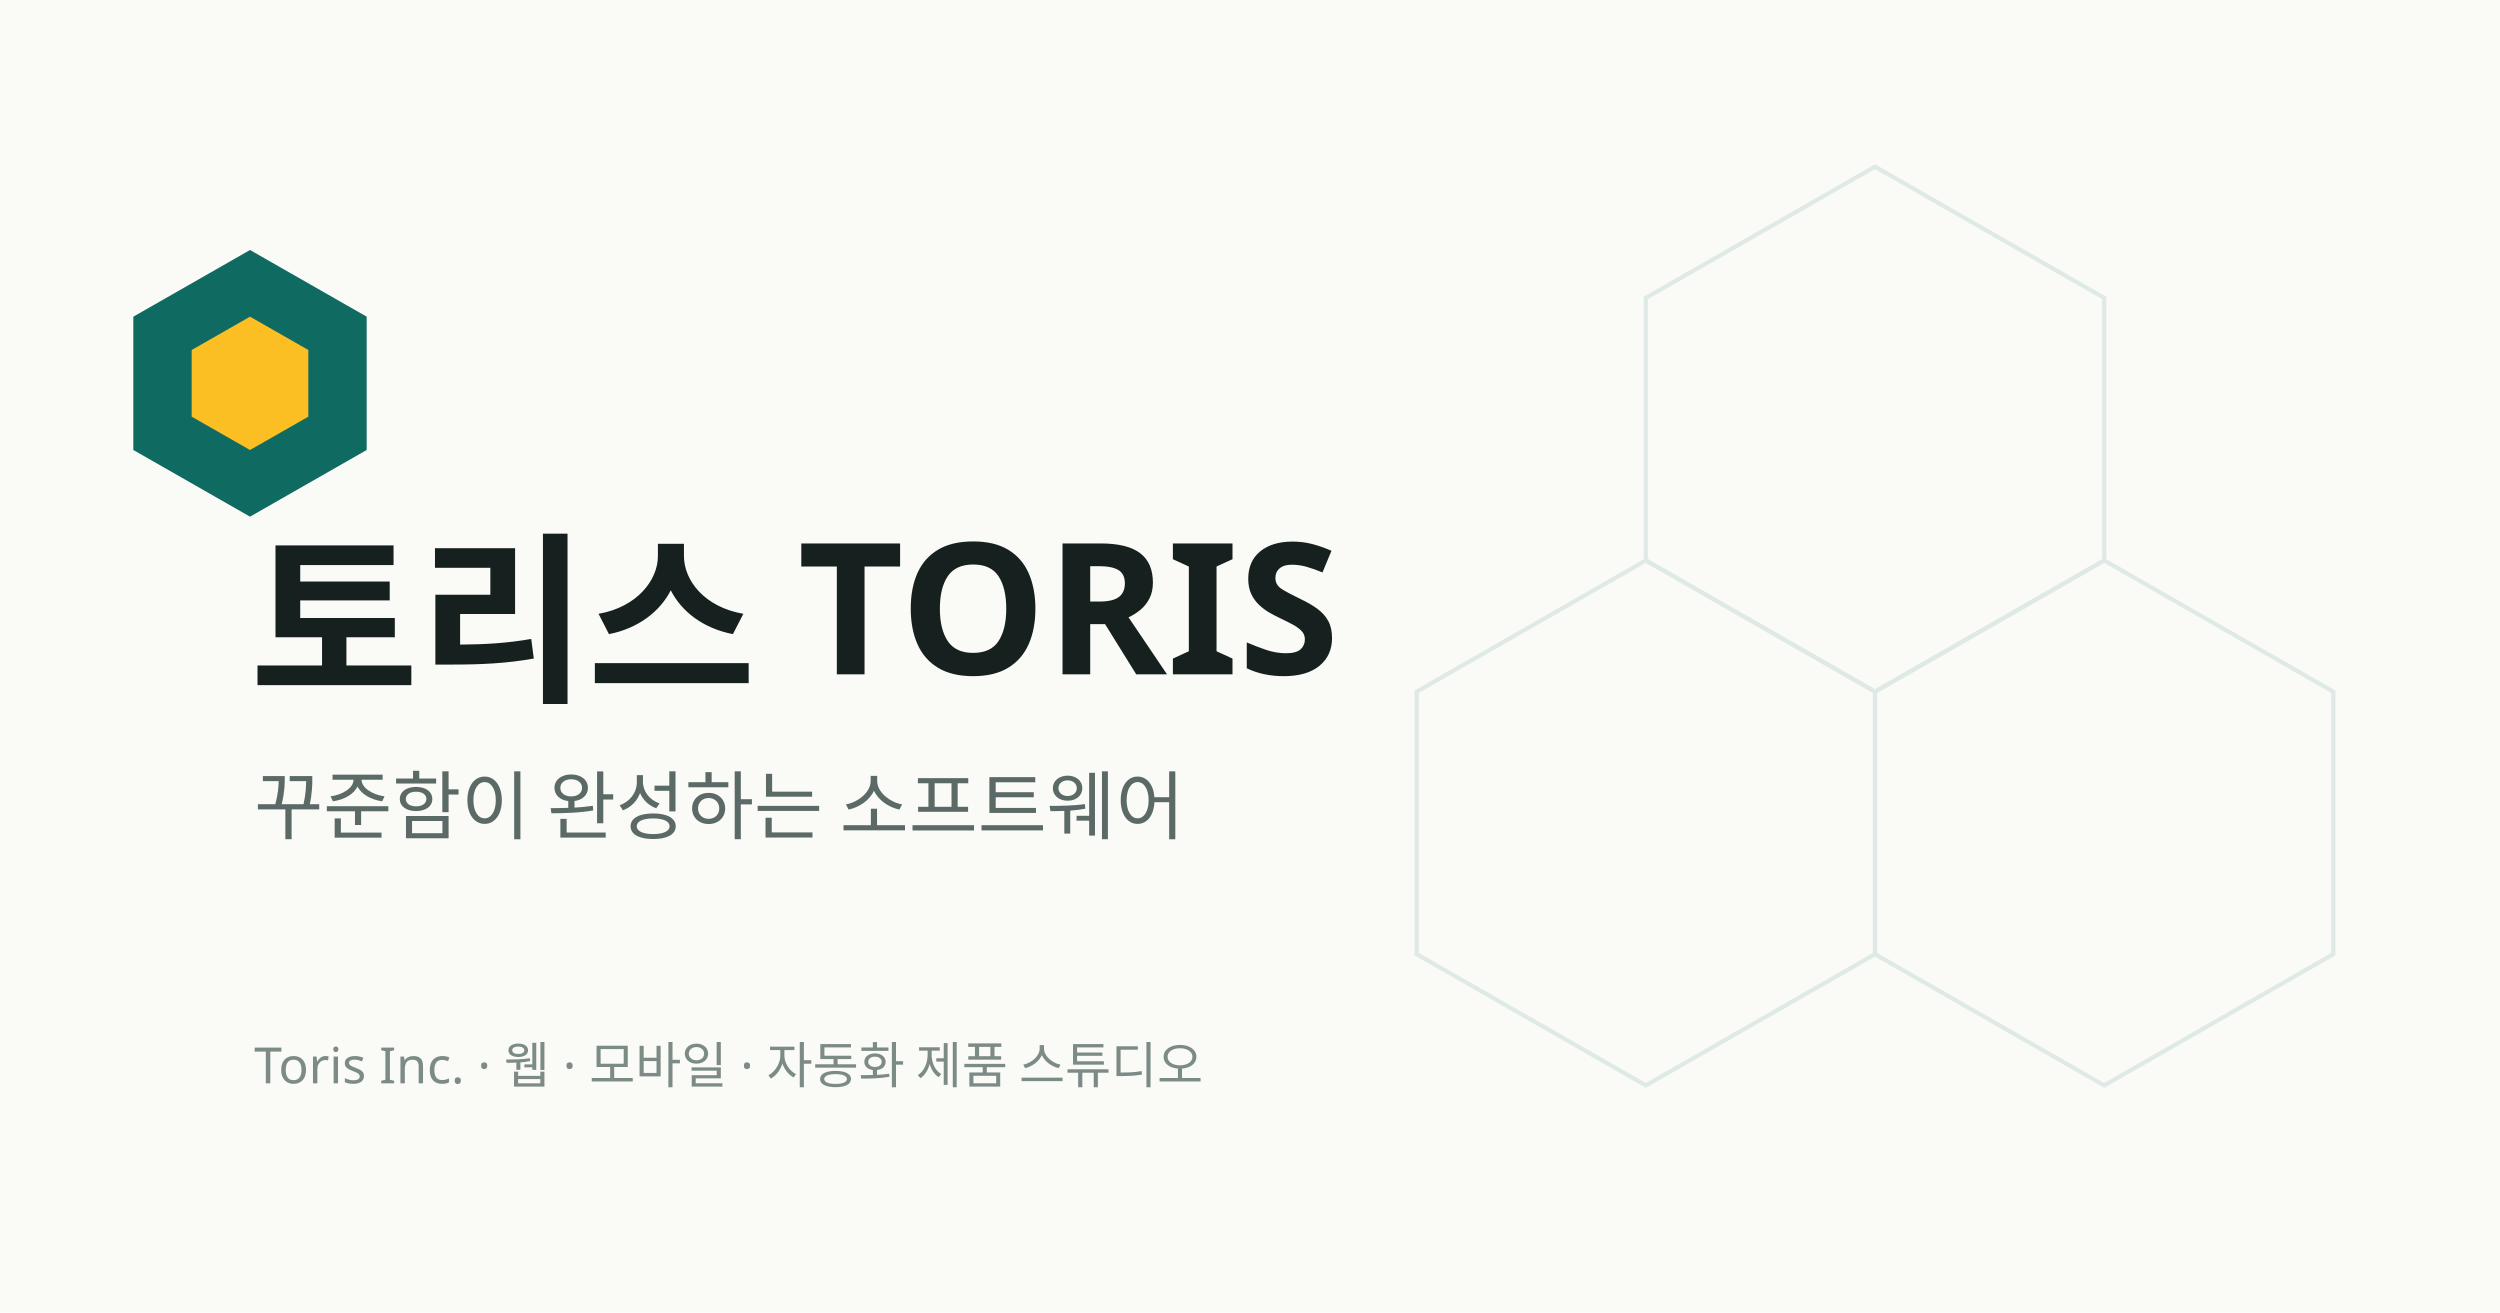
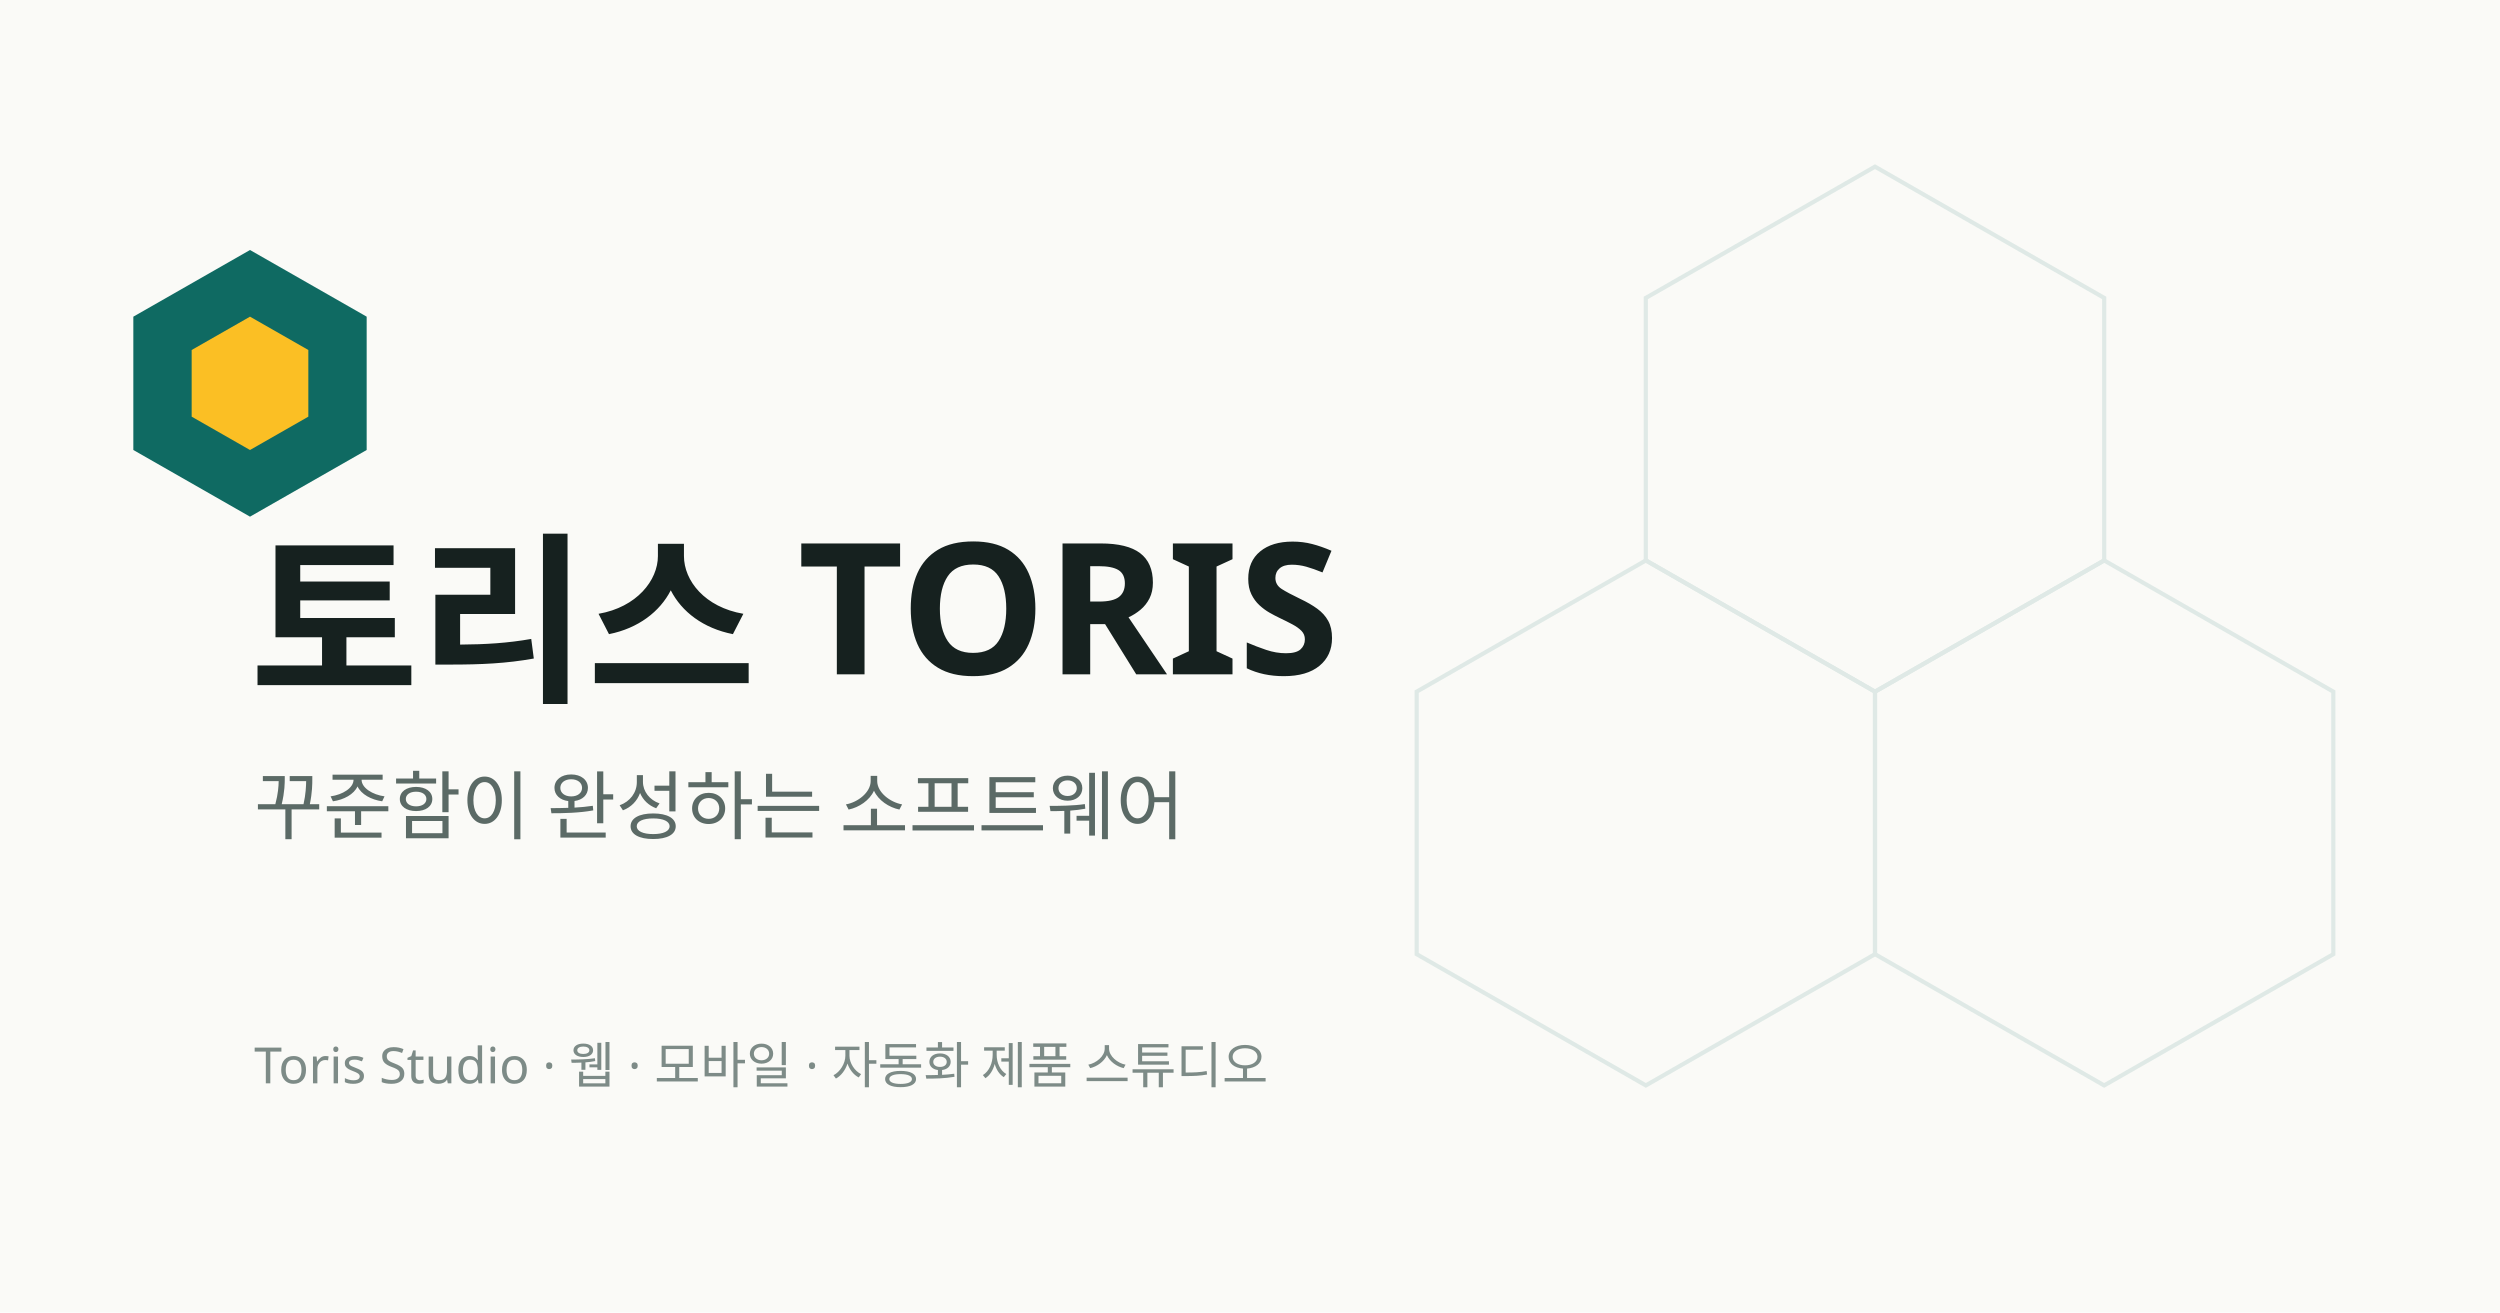
<svg xmlns="http://www.w3.org/2000/svg" width="1200" height="630" viewBox="0 0 1200 630">
  <rect width="1200" height="630" fill="#fafaf7" />
  <g opacity="0.12" stroke="#0f6a62" stroke-width="2" fill="none">
    <path d="M900 80 1010 143v126L900 332 790 269V143L900 80Z" />
    <path d="M1010 269 1120 332v126l-110 63-110-63V332l110-63Z" />
    <path d="M790 269 900 332v126l-110 63-110-63V332l110-63Z" />
  </g>
  <path d="M120 120 176 152v64l-56 32-56-32v-64l56-32Z" fill="#0f6a62" />
  <path d="M120 152 148 168v32l-28 16-28-16v-32l28-16Z" fill="#fbbf24" />
  <text x="120" y="330" font-family="Pretendard, sans-serif" font-size="88" font-weight="800" fill="#16211f">토리스 TORIS</text>
  <text x="122" y="400" font-family="Pretendard, sans-serif" font-size="36" font-weight="500" fill="#5b6a66">꾸준함이 완성하는 소프트웨어</text>
-   <text x="122" y="520" font-family="Pretendard, sans-serif" font-size="24" fill="#7d8b87">Toris Inc. · 웹 · 모바일 · 자동화 제품 스튜디오</text>
+   <text x="122" y="520" font-family="Pretendard, sans-serif" font-size="24" fill="#7d8b87">Toris Studio · 웹 · 모바일 · 자동화 제품 스튜디오</text>
</svg>
